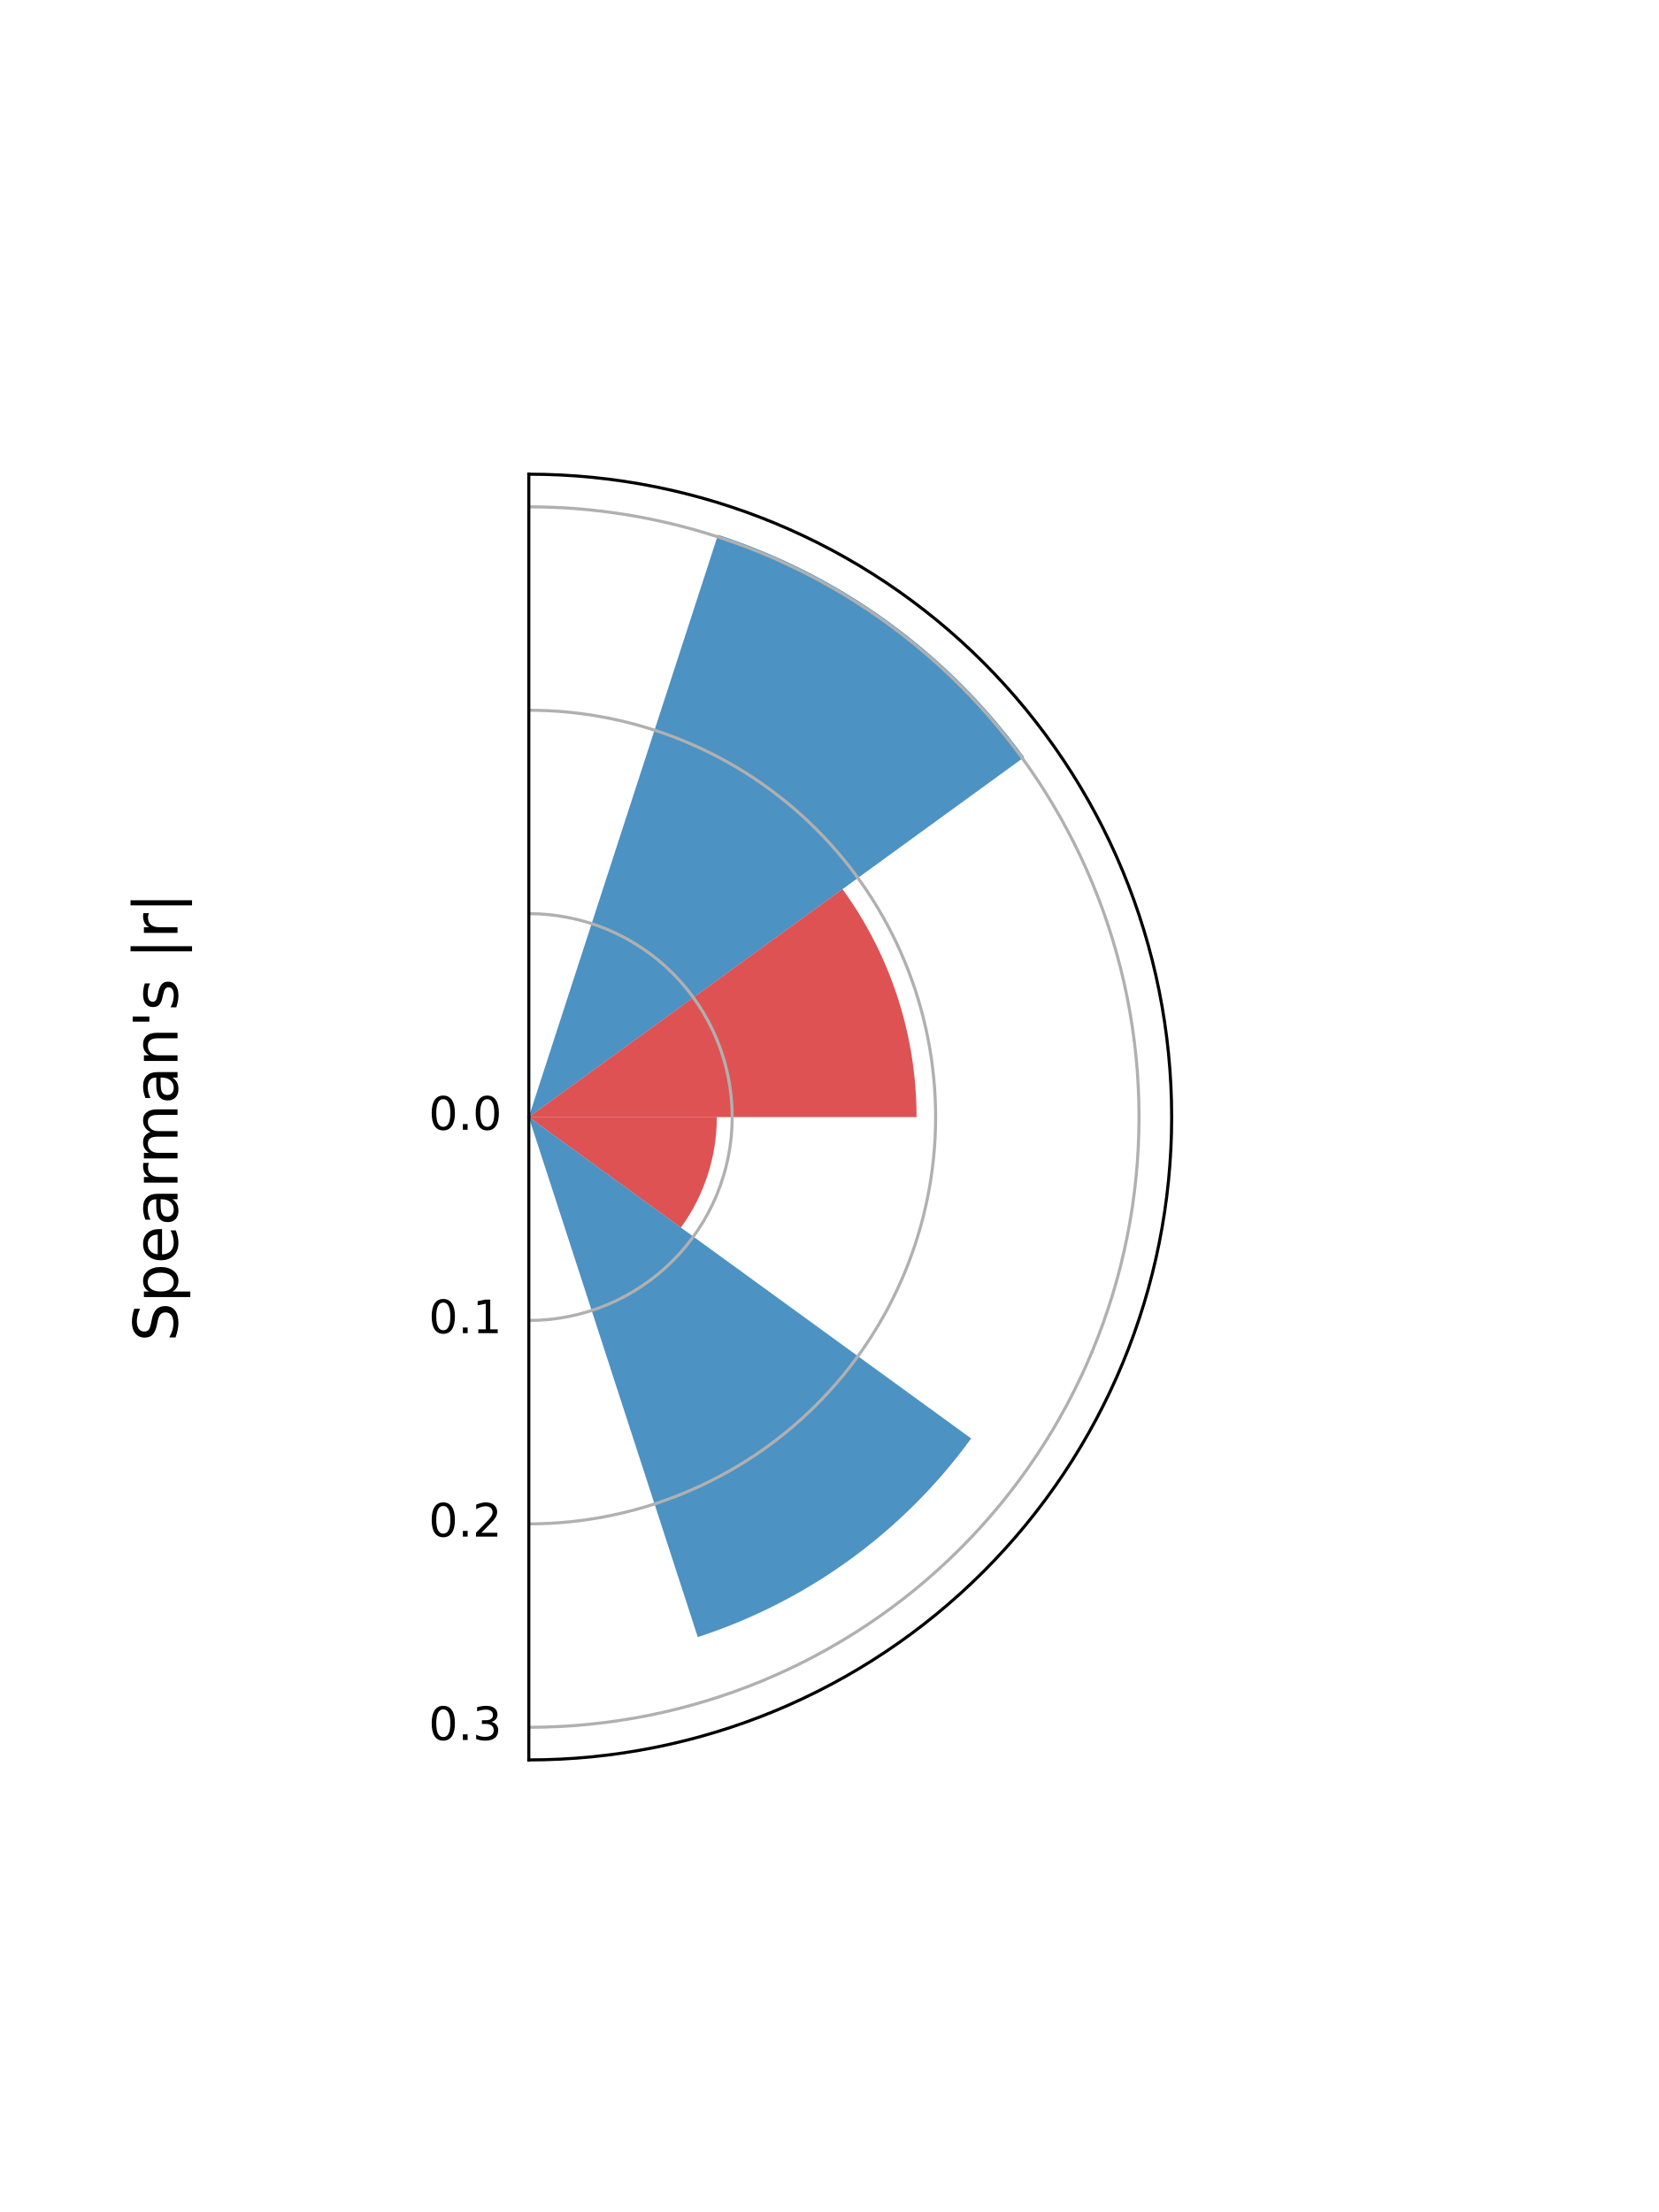
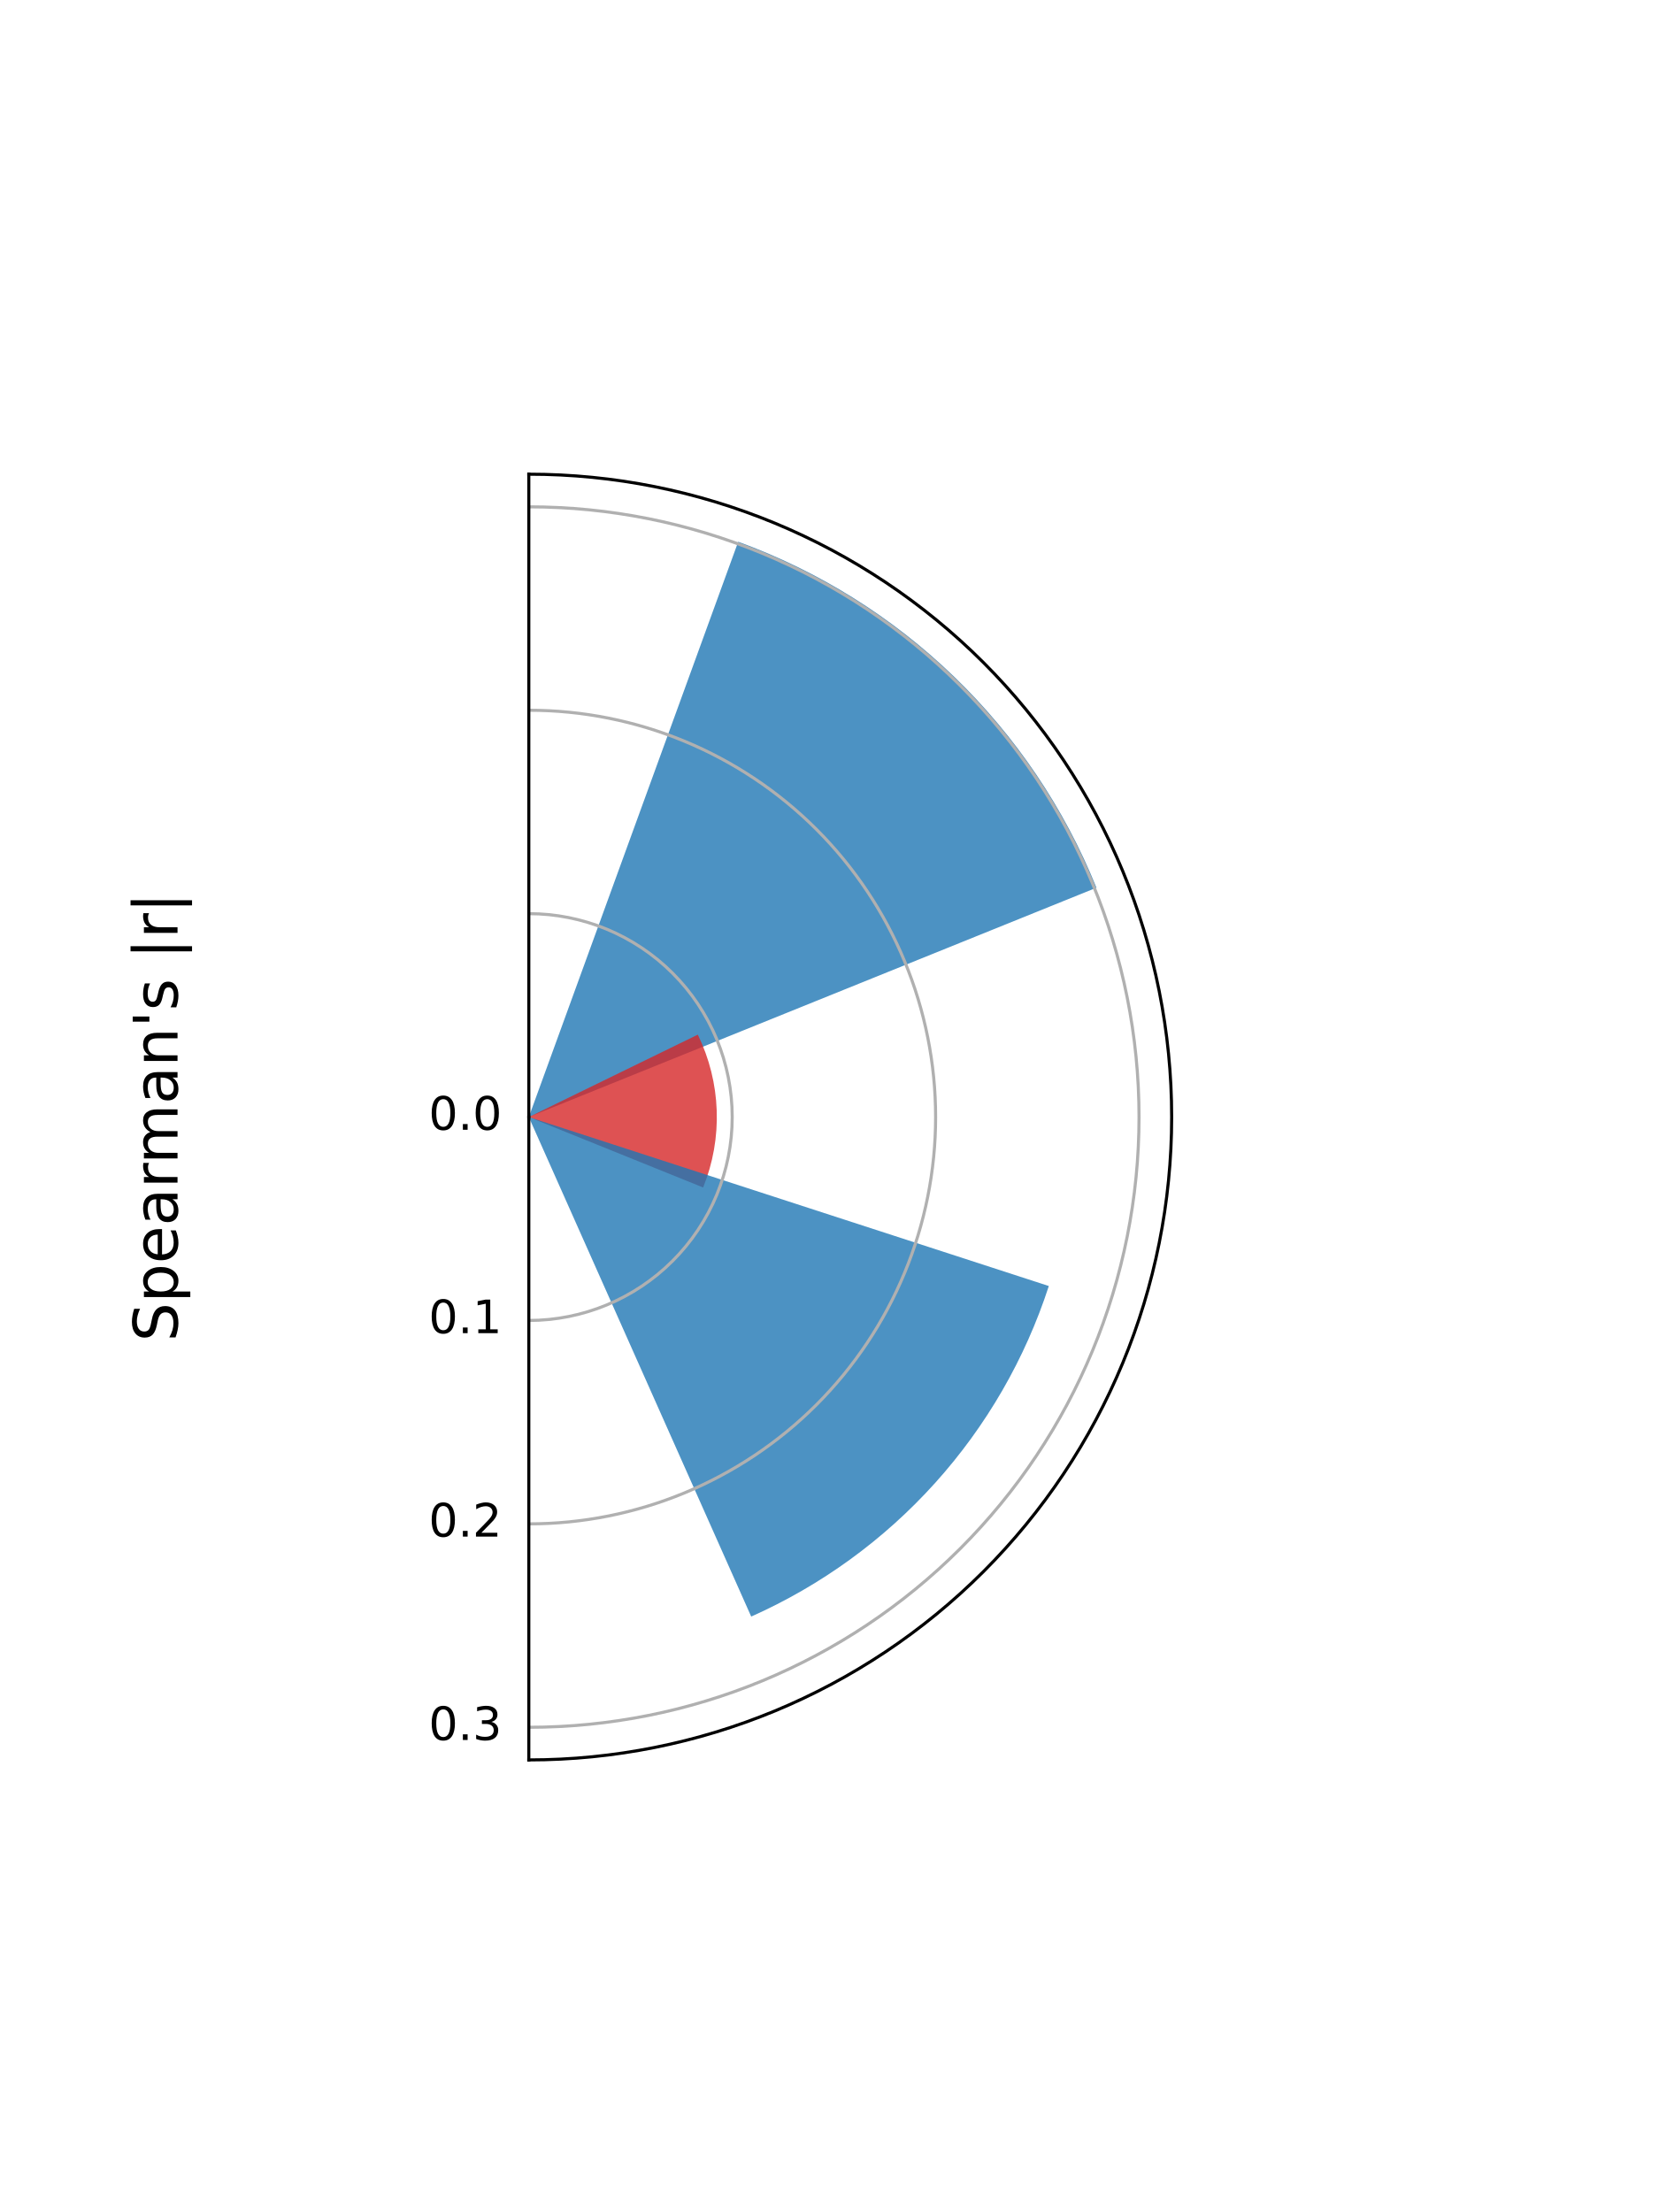
<svg xmlns="http://www.w3.org/2000/svg" width="432pt" height="576pt" viewBox="0 0 432 576" version="1.1">
  <defs>
    <style type="text/css">*{stroke-linejoin: round; stroke-linecap: butt}</style>
  </defs>
  <g id="figure_1">
    <g id="patch_1">
      <path d="M 0 576  L 432 576  L 432 0  L 0 0  z " style="fill: #ffffff" />
    </g>
    <g id="axes_1">
      <g id="patch_2">
        <path d="M 137.7 458.28  C 182.08 458.28 224.688 440.631 256.07 409.25  C 287.451 377.868 305.1 335.26 305.1 290.88  C 305.1 246.5 287.451 203.892 256.07 172.51  C 224.688 141.129 182.08 123.48 137.7 123.48  L 137.7 290.88  C 137.7 290.88 137.7 290.88 137.7 290.88  C 137.7 290.88 137.7 290.88 137.7 290.88  C 137.7 290.88 137.7 290.88 137.7 290.88  C 137.7 290.88 137.7 290.88 137.7 290.88  z " style="fill: #ffffff" />
      </g>
      <g id="patch_3">
-         <path d="M 137.7 290.88  C 137.7 290.88 137.7 290.88 137.7 290.88  C 137.7 290.88 137.7 290.88 137.7 290.88  L 186.966 139.254  C 202.877 144.424 217.875 152.066 231.41 161.9  C 244.944 171.733 256.847 183.636 266.68 197.17  z " clip-path="url(#pe9e059c9fe)" style="fill: #1f77b4; opacity: 0.8" />
+         <path d="M 137.7 290.88  C 137.7 290.88 137.7 290.88 137.7 290.88  C 137.7 290.88 137.7 290.88 137.7 290.88  L 192.228 141.066  C 213.222 148.707 232.377 160.677 248.448 176.197  C 264.52 191.716 277.15 210.442 285.52 231.157  z " clip-path="url(#pc348325bc3)" style="fill: #1f77b4; opacity: 0.8" />
      </g>
      <g id="patch_4">
-         <path d="M 137.7 290.88  C 137.7 290.88 137.7 290.88 137.7 290.88  C 137.7 290.88 137.7 290.88 137.7 290.88  L 219.386 231.531  C 225.614 240.103 230.454 249.602 233.728 259.679  C 237.002 269.755 238.67 280.285 238.67 290.88  z " clip-path="url(#pe9e059c9fe)" style="fill: #d62728; opacity: 0.8" />
+         <path d="M 137.7 290.88  C 137.7 290.88 137.7 290.88 137.7 290.88  C 137.7 290.88 137.7 290.88 137.7 290.88  L 181.706 269.417  C 184.713 275.584 186.392 282.314 186.631 289.171  C 186.87 296.028 185.666 302.86 183.096 309.221  z " clip-path="url(#pc348325bc3)" style="fill: #d62728; opacity: 0.8" />
      </g>
      <g id="patch_5">
-         <path d="M 137.7 290.88  C 137.7 290.88 137.7 290.88 137.7 290.88  C 137.7 290.88 137.7 290.88 137.7 290.88  L 186.661 290.88  C 186.661 296.018 185.852 301.123 184.265 306.01  C 182.677 310.896 180.33 315.502 177.31 319.658  z " clip-path="url(#pe9e059c9fe)" style="fill: #d62728; opacity: 0.8" />
-       </g>
-       <g id="patch_6">
-         <path d="M 137.7 290.88  C 137.7 290.88 137.7 290.88 137.7 290.88  C 137.7 290.88 137.7 290.88 137.7 290.88  L 252.888 374.569  C 244.106 386.656 233.476 397.286 221.389 406.068  C 209.302 414.85 195.907 421.674 181.698 426.291  z " clip-path="url(#pe9e059c9fe)" style="fill: #1f77b4; opacity: 0.8" />
+         <path d="M 137.7 290.88  C 137.7 290.88 137.7 290.88 137.7 290.88  C 137.7 290.88 137.7 290.88 137.7 290.88  L 273.111 334.878  C 266.946 353.854 256.86 371.323 243.509 386.151  C 230.158 400.978 213.839 412.835 195.611 420.951  z " clip-path="url(#pc348325bc3)" style="fill: #1f77b4; opacity: 0.8" />
      </g>
      <g id="matplotlib.axis_1">
        <g id="xtick_1" />
        <g id="xtick_2" />
        <g id="xtick_3" />
        <g id="xtick_4" />
        <g id="xtick_5" />
        <g id="xtick_6" />
        <g id="xtick_7" />
      </g>
      <g id="matplotlib.axis_2">
        <g id="ytick_1">
          <g id="line2d_1">
-             <path d="M 137.7 290.88  C 137.7 290.88 137.7 290.88 137.7 290.88  C 137.7 290.88 137.7 290.88 137.7 290.88  C 137.7 290.88 137.7 290.88 137.7 290.88  C 137.7 290.88 137.7 290.88 137.7 290.88  " clip-path="url(#pe9e059c9fe)" style="fill: none; stroke: #b0b0b0; stroke-width: 0.8; stroke-linecap: square" />
+             <path d="M 137.7 290.88  C 137.7 290.88 137.7 290.88 137.7 290.88  C 137.7 290.88 137.7 290.88 137.7 290.88  C 137.7 290.88 137.7 290.88 137.7 290.88  C 137.7 290.88 137.7 290.88 137.7 290.88  " clip-path="url(#pc348325bc3)" style="fill: none; stroke: #b0b0b0; stroke-width: 0.8; stroke-linecap: square" />
          </g>
          <g id="text_1">
            <text style="font-size: 12px; font-family: 'DejaVu Sans', 'Bitstream Vera Sans', 'Computer Modern Sans Serif', 'Lucida Grande', 'Verdana', 'Geneva', 'Lucid', 'Arial', 'Helvetica', 'Avant Garde', sans-serif; text-anchor: end" x="130.7" y="294.191" transform="rotate(-0 130.7 294.1913)">0.0</text>
          </g>
        </g>
        <g id="ytick_2">
          <g id="line2d_2">
-             <path d="M 137.7 343.847  C 151.742 343.847 165.224 338.263 175.153 328.333  C 185.083 318.404 190.667 304.922 190.667 290.88  C 190.667 276.838 185.083 263.356 175.153 253.427  C 165.224 243.497 151.742 237.913 137.7 237.913  " clip-path="url(#pe9e059c9fe)" style="fill: none; stroke: #b0b0b0; stroke-width: 0.8; stroke-linecap: square" />
+             <path d="M 137.7 343.847  C 151.742 343.847 165.224 338.263 175.153 328.333  C 185.083 318.404 190.667 304.922 190.667 290.88  C 190.667 276.838 185.083 263.356 175.153 253.427  C 165.224 243.497 151.742 237.913 137.7 237.913  " clip-path="url(#pc348325bc3)" style="fill: none; stroke: #b0b0b0; stroke-width: 0.8; stroke-linecap: square" />
          </g>
          <g id="text_2">
            <text style="font-size: 12px; font-family: 'DejaVu Sans', 'Bitstream Vera Sans', 'Computer Modern Sans Serif', 'Lucida Grande', 'Verdana', 'Geneva', 'Lucid', 'Arial', 'Helvetica', 'Avant Garde', sans-serif; text-anchor: end" x="130.7" y="347.158" transform="rotate(-0 130.7 347.1583)">0.1</text>
          </g>
        </g>
        <g id="ytick_3">
          <g id="line2d_3">
-             <path d="M 137.7 396.814  C 165.785 396.814 192.748 385.646 212.607 365.787  C 232.466 345.928 243.634 318.965 243.634 290.88  C 243.634 262.795 232.466 235.832 212.607 215.973  C 192.748 196.114 165.785 184.946 137.7 184.946  " clip-path="url(#pe9e059c9fe)" style="fill: none; stroke: #b0b0b0; stroke-width: 0.8; stroke-linecap: square" />
+             <path d="M 137.7 396.814  C 165.785 396.814 192.748 385.646 212.607 365.787  C 232.466 345.928 243.634 318.965 243.634 290.88  C 243.634 262.795 232.466 235.832 212.607 215.973  C 192.748 196.114 165.785 184.946 137.7 184.946  " clip-path="url(#pc348325bc3)" style="fill: none; stroke: #b0b0b0; stroke-width: 0.8; stroke-linecap: square" />
          </g>
          <g id="text_3">
            <text style="font-size: 12px; font-family: 'DejaVu Sans', 'Bitstream Vera Sans', 'Computer Modern Sans Serif', 'Lucida Grande', 'Verdana', 'Geneva', 'Lucid', 'Arial', 'Helvetica', 'Avant Garde', sans-serif; text-anchor: end" x="130.7" y="400.125" transform="rotate(-0 130.7 400.1254)">0.2</text>
          </g>
        </g>
        <g id="ytick_4">
          <g id="line2d_4">
-             <path d="M 137.7 449.781  C 179.827 449.781 220.272 433.028 250.06 403.24  C 279.848 373.452 296.601 333.007 296.601 290.88  C 296.601 248.753 279.848 208.308 250.06 178.52  C 220.272 148.732 179.827 131.979 137.7 131.979  " clip-path="url(#pe9e059c9fe)" style="fill: none; stroke: #b0b0b0; stroke-width: 0.8; stroke-linecap: square" />
+             <path d="M 137.7 449.781  C 179.827 449.781 220.272 433.028 250.06 403.24  C 279.848 373.452 296.601 333.007 296.601 290.88  C 296.601 248.753 279.848 208.308 250.06 178.52  C 220.272 148.732 179.827 131.979 137.7 131.979  " clip-path="url(#pc348325bc3)" style="fill: none; stroke: #b0b0b0; stroke-width: 0.8; stroke-linecap: square" />
          </g>
          <g id="text_4">
            <text style="font-size: 12px; font-family: 'DejaVu Sans', 'Bitstream Vera Sans', 'Computer Modern Sans Serif', 'Lucida Grande', 'Verdana', 'Geneva', 'Lucid', 'Arial', 'Helvetica', 'Avant Garde', sans-serif; text-anchor: end" x="130.7" y="453.092" transform="rotate(-0 130.7 453.0925)">0.3</text>
          </g>
        </g>
        <g id="text_5">
          <text style="font-size: 16px; font-family: 'DejaVu Sans', 'Bitstream Vera Sans', 'Computer Modern Sans Serif', 'Lucida Grande', 'Verdana', 'Geneva', 'Lucid', 'Arial', 'Helvetica', 'Avant Garde', sans-serif; text-anchor: middle" x="46.227" y="290.88" transform="rotate(-90 46.2275 290.88)">Spearman's |r|</text>
        </g>
      </g>
-       <g id="patch_7">
+       <g id="patch_6">
        <path d="M 137.7 458.28  C 182.08 458.28 224.688 440.631 256.07 409.25  C 287.451 377.868 305.1 335.26 305.1 290.88  C 305.1 246.5 287.451 203.892 256.07 172.51  C 224.688 141.129 182.08 123.48 137.7 123.48  " style="fill: none; stroke: #000000; stroke-width: 0.8; stroke-linejoin: miter; stroke-linecap: square" />
      </g>
-       <g id="patch_8">
+       <g id="patch_7">
        <path d="M 137.7 290.88  L 137.7 458.28  " style="fill: none; stroke: #000000; stroke-width: 0.8; stroke-linejoin: miter; stroke-linecap: square" />
      </g>
-       <g id="patch_9">
+       <g id="patch_8">
        <path d="M 137.7 290.88  L 137.7 123.48  " style="fill: none; stroke: #000000; stroke-width: 0.8; stroke-linejoin: miter; stroke-linecap: square" />
      </g>
    </g>
  </g>
  <defs>
-     <clipPath id="pe9e059c9fe">
+     <clipPath id="pc348325bc3">
      <path d="M 137.7 458.28  C 182.08 458.28 224.688 440.631 256.07 409.25  C 287.451 377.868 305.1 335.26 305.1 290.88  C 305.1 246.5 287.451 203.892 256.07 172.51  C 224.688 141.129 182.08 123.48 137.7 123.48  L 137.7 290.88  C 137.7 290.88 137.7 290.88 137.7 290.88  C 137.7 290.88 137.7 290.88 137.7 290.88  C 137.7 290.88 137.7 290.88 137.7 290.88  C 137.7 290.88 137.7 290.88 137.7 290.88  z " />
    </clipPath>
  </defs>
</svg>
